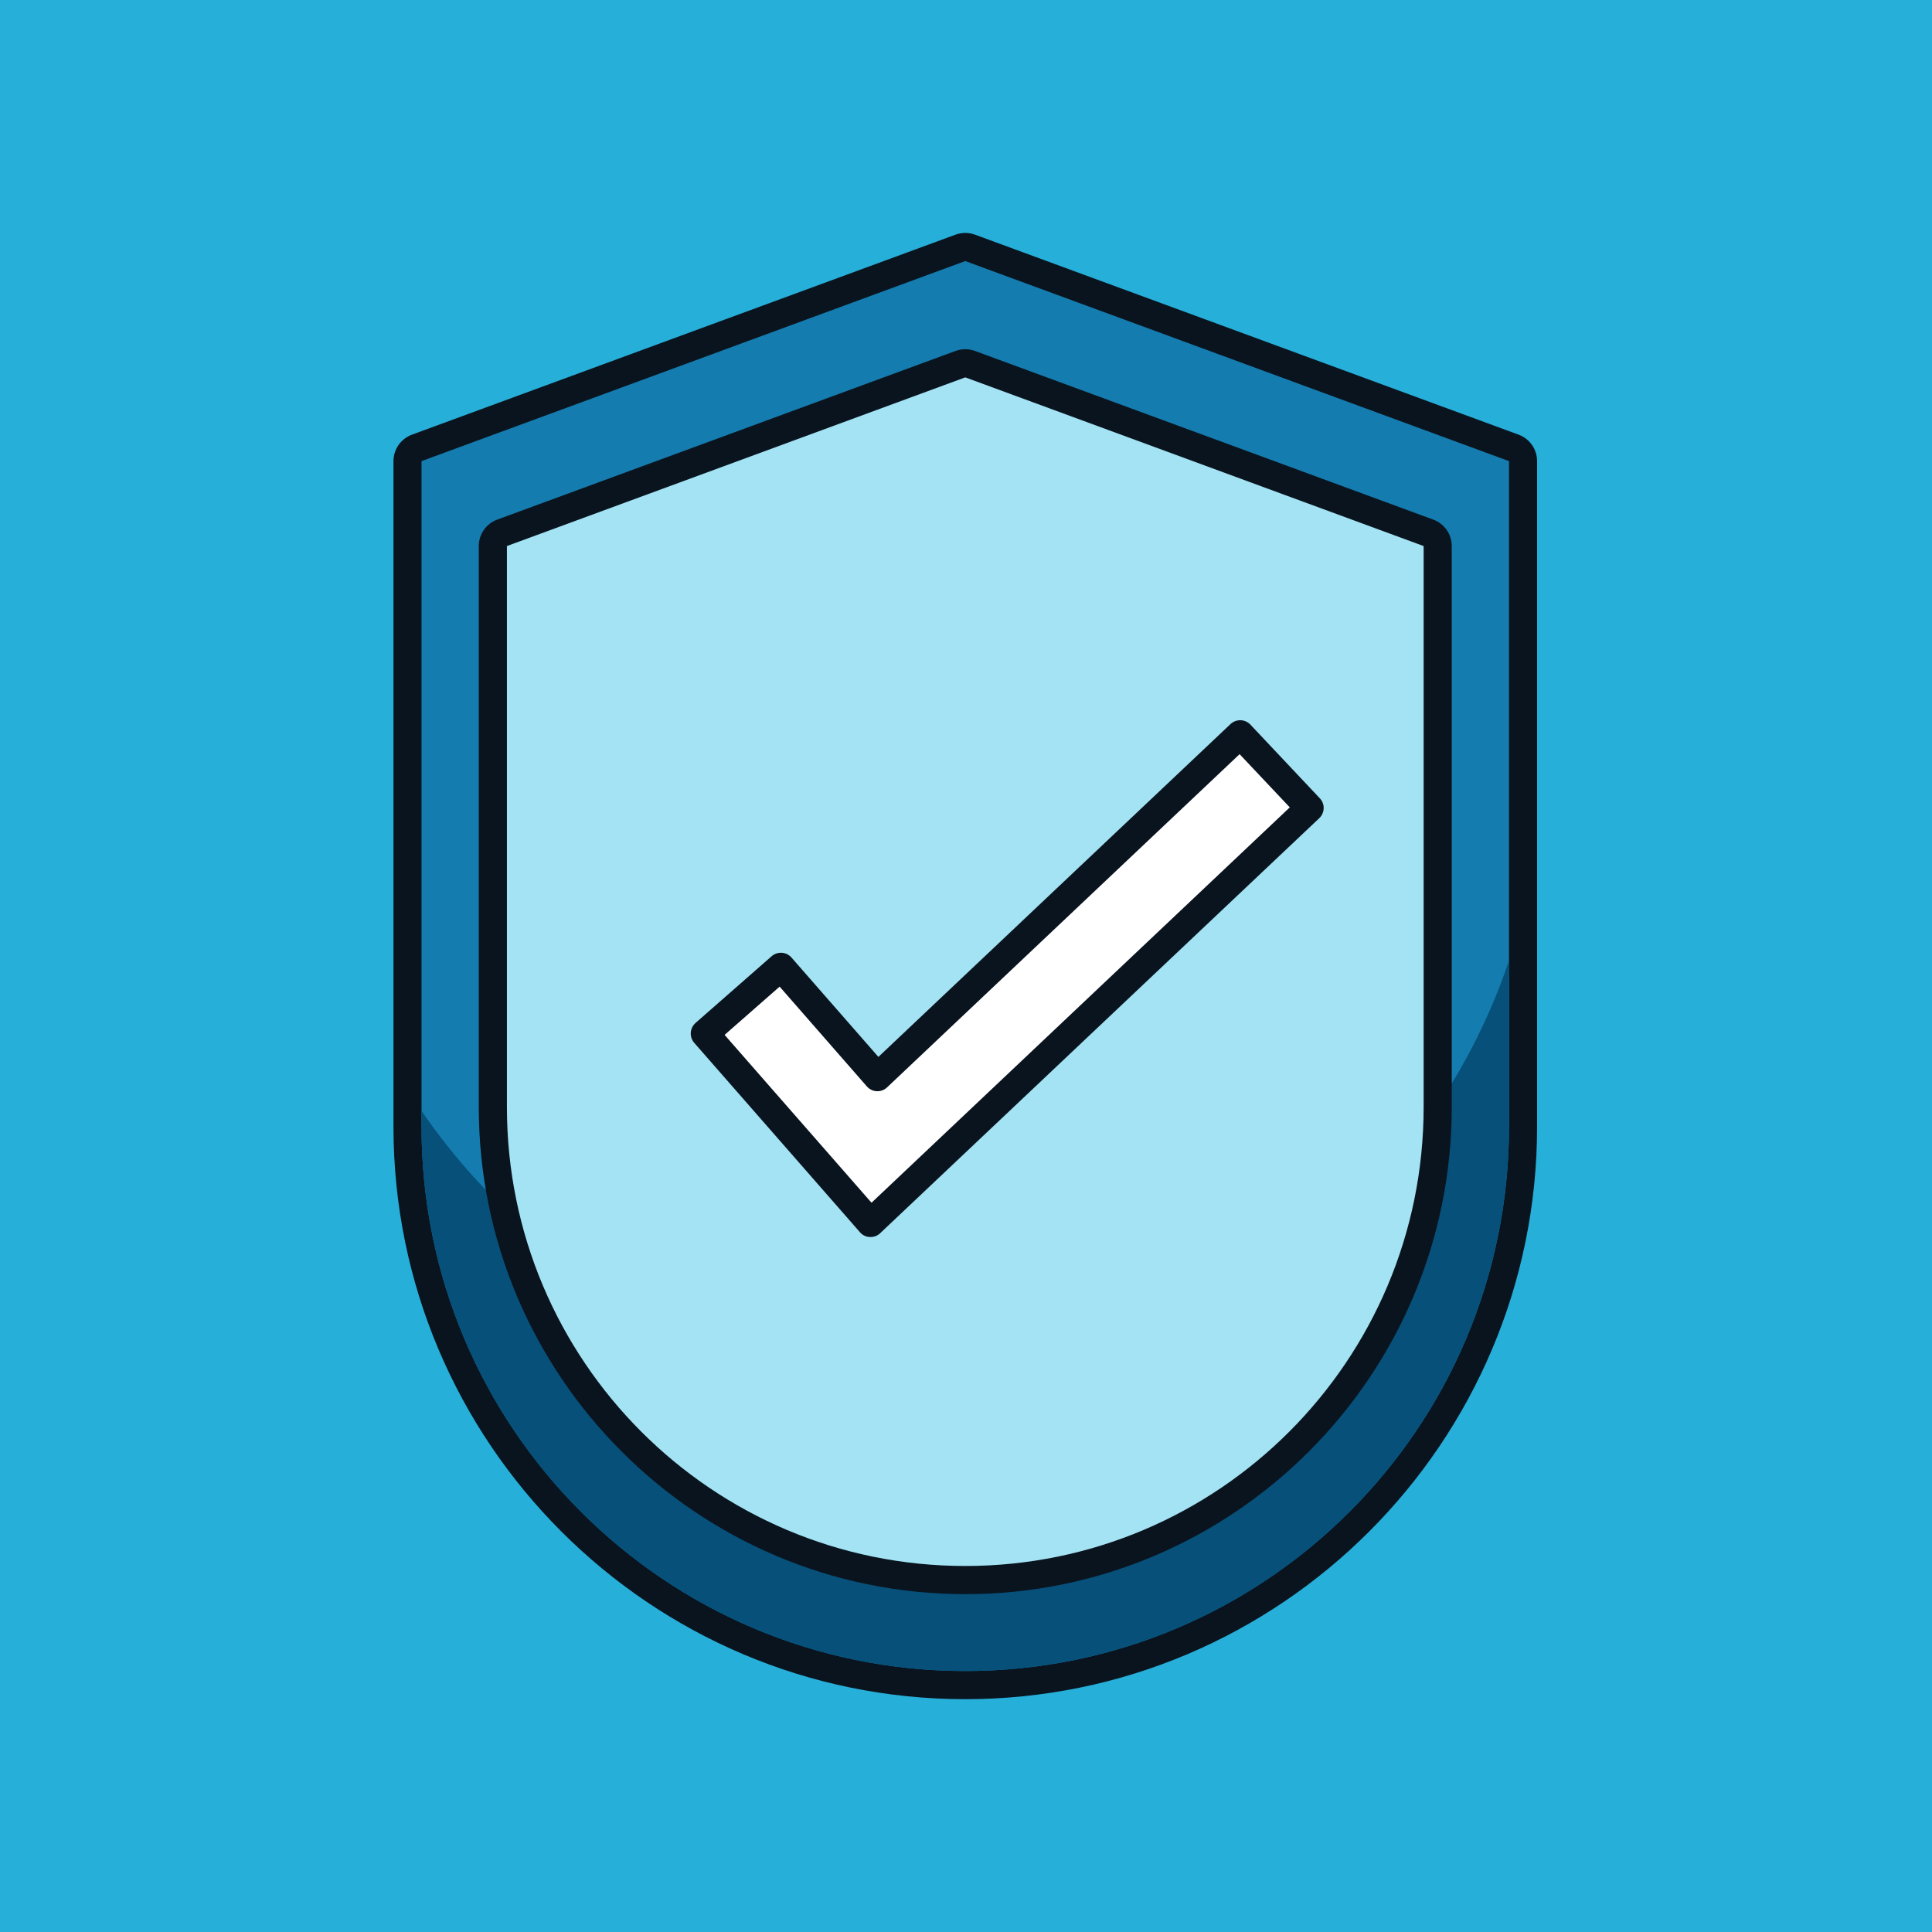
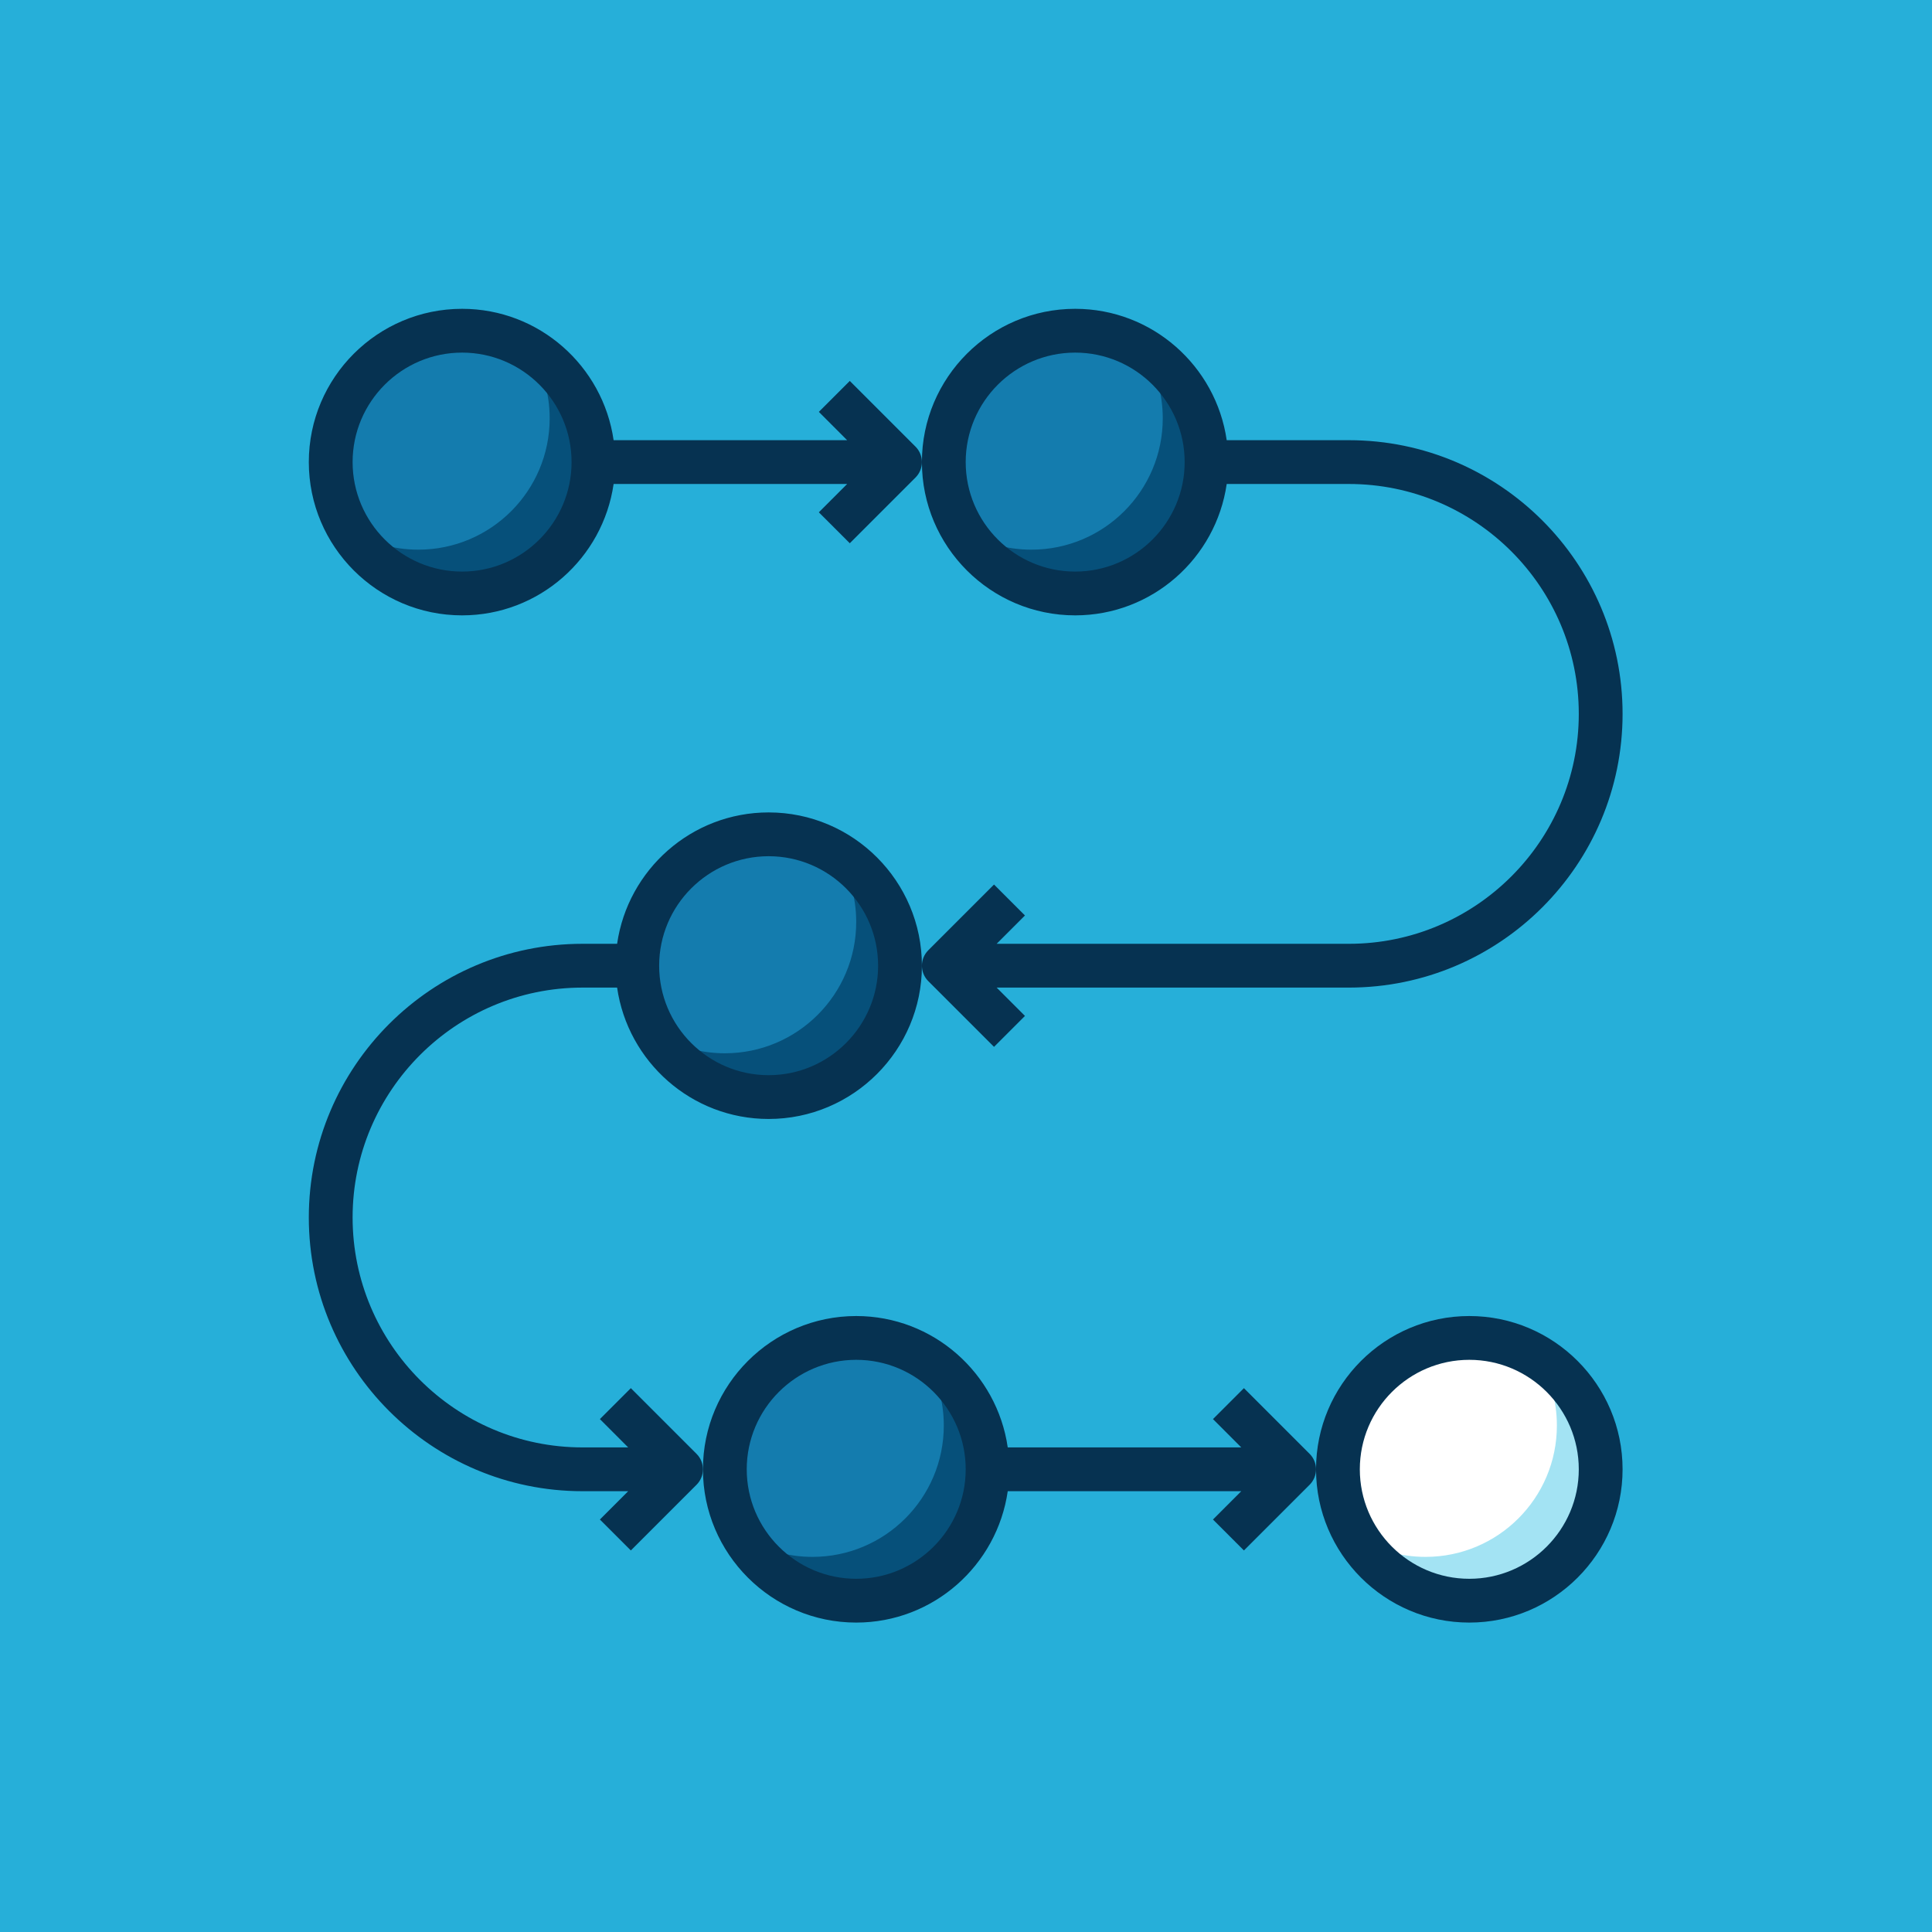
<svg xmlns="http://www.w3.org/2000/svg" width="375" viewBox="0 0 375 375" height="375" version="1.0">
  <defs>
    <clipPath id="a">
-       <path d="M 76.359 45.012 L 298.359 45.012 L 298.359 330 L 76.359 330 Z M 76.359 45.012" />
+       <path d="M 136 255 L 256 255 L 256 314.941 L 136 314.941 Z M 136 255" />
+     </clipPath>
+     <clipPath id="b">
+       <path d="M 255 255 L 314.941 255 L 314.941 314.941 L 255 314.941 Z M 255 255" />
+     </clipPath>
+     <clipPath id="c">
+       <path d="M 59.941 157 L 179 157 L 179 301 L 59.941 301 Z M 59.941 157" />
+     </clipPath>
+     <clipPath id="d">
+       <path d="M 59.941 59.941 L 179 59.941 L 179 120 L 59.941 120 Z M 59.941 59.941" />
+     </clipPath>
+     <clipPath id="e">
+       <path d="M 178 59.941 L 314.941 59.941 L 314.941 204 L 178 204 Z M 178 59.941" />
    </clipPath>
  </defs>
  <path fill="#FFF" d="M-37.5 -37.5H412.5V412.5H-37.5z" />
+   <path fill="#FFF" d="M-37.5 -37.5H412.5V412.5H-37.5z" />
  <path fill="#26AFD9" d="M-37.5 -37.5H412.5V412.5H-37.5z" />
-   <path fill="#147CAE" d="M 187.359 327.082 C 127.664 327.082 79.094 278.445 79.094 218.672 L 79.094 89.504 C 79.094 88.371 79.805 87.344 80.879 86.945 L 186.418 48.109 C 186.719 47.996 187.047 47.945 187.359 47.945 C 187.672 47.945 187.996 47.996 188.297 48.109 L 293.84 86.945 C 294.91 87.344 295.621 88.371 295.621 89.504 L 295.621 218.672 C 295.621 278.445 247.051 327.082 187.359 327.082" />
+   <path fill="#147CAE" d="M 115.191 89.691 C 115.191 90.527 115.148 91.359 115.07 92.191 C 114.988 93.023 114.863 93.848 114.703 94.668 C 114.539 95.484 114.336 96.293 114.094 97.094 C 113.852 97.895 113.57 98.68 113.25 99.449 C 112.93 100.223 112.574 100.977 112.18 101.711 C 111.785 102.449 111.359 103.164 110.895 103.859 C 110.43 104.551 109.934 105.223 109.402 105.867 C 108.875 106.516 108.312 107.133 107.723 107.723 C 107.133 108.312 106.516 108.875 105.867 109.402 C 105.223 109.934 104.551 110.43 103.859 110.895 C 103.164 111.359 102.449 111.785 101.711 112.18 C 100.977 112.574 100.223 112.93 99.449 113.25 C 98.68 113.57 97.895 113.852 97.094 114.094 C 96.293 114.336 95.484 114.539 94.668 114.703 C 93.848 114.863 93.023 114.988 92.191 115.07 C 91.359 115.148 90.527 115.191 89.691 115.191 C 88.855 115.191 88.023 115.148 87.191 115.07 C 86.359 114.988 85.535 114.863 84.715 114.703 C 83.898 114.539 83.09 114.336 82.289 114.094 C 81.488 113.852 80.703 113.57 79.934 113.25 C 79.16 112.93 78.406 112.574 77.672 112.18 C 76.934 111.785 76.219 111.359 75.523 110.895 C 74.828 110.43 74.16 109.934 73.516 109.402 C 72.867 108.875 72.25 108.312 71.66 107.723 C 71.07 107.133 70.508 106.516 69.98 105.867 C 69.449 105.223 68.953 104.551 68.488 103.859 C 68.023 103.164 67.598 102.449 67.203 101.711 C 66.809 100.977 66.453 100.223 66.133 99.449 C 65.812 98.68 65.531 97.895 65.289 97.094 C 65.047 96.293 64.844 95.484 64.68 94.668 C 64.52 93.848 64.395 93.023 64.312 92.191 C 64.23 91.359 64.191 90.527 64.191 89.691 C 64.191 88.855 64.23 88.023 64.312 87.191 C 64.395 86.359 64.52 85.535 64.68 84.715 C 64.844 83.898 65.047 83.09 65.289 82.289 C 65.531 81.488 65.812 80.703 66.133 79.934 C 66.453 79.16 66.809 78.406 67.203 77.672 C 67.598 76.934 68.023 76.219 68.488 75.523 C 68.953 74.828 69.449 74.16 69.98 73.516 C 70.508 72.867 71.07 72.25 71.66 71.66 C 72.25 71.07 72.867 70.508 73.516 69.98 C 74.16 69.449 74.828 68.953 75.523 68.488 C 76.219 68.023 76.934 67.598 77.672 67.203 C 78.406 66.809 79.16 66.453 79.934 66.133 C 80.703 65.812 81.488 65.531 82.289 65.289 C 83.09 65.047 83.898 64.844 84.715 64.68 C 85.535 64.52 86.359 64.395 87.191 64.312 C 88.023 64.23 88.855 64.191 89.691 64.191 C 90.527 64.191 91.359 64.23 92.191 64.312 C 93.023 64.395 93.848 64.52 94.668 64.68 C 95.484 64.844 96.293 65.047 97.094 65.289 C 97.895 65.531 98.68 65.812 99.449 66.133 C 100.223 66.453 100.977 66.809 101.711 67.203 C 102.449 67.598 103.164 68.023 103.859 68.488 C 104.551 68.953 105.223 69.449 105.867 69.98 C 106.516 70.508 107.133 71.07 107.723 71.66 C 108.312 72.25 108.875 72.867 109.402 73.516 C 109.934 74.16 110.43 74.828 110.895 75.523 C 111.359 76.219 111.785 76.934 112.18 77.672 C 112.574 78.406 112.93 79.16 113.25 79.934 C 113.57 80.703 113.852 81.488 114.094 82.289 C 114.336 83.09 114.539 83.898 114.703 84.715 C 114.863 85.535 114.988 86.359 115.07 87.191 C 115.148 88.023 115.191 88.855 115.191 89.691 Z M 115.191 89.691" />
+   <path fill="#147CAE" d="M 234.191 89.691 C 234.191 90.527 234.148 91.359 234.07 92.191 C 233.988 93.023 233.863 93.848 233.703 94.668 C 233.539 95.484 233.336 96.293 233.094 97.094 C 232.852 97.895 232.57 98.68 232.25 99.449 C 231.93 100.223 231.574 100.977 231.18 101.711 C 230.785 102.449 230.359 103.164 229.895 103.859 C 229.43 104.551 228.934 105.223 228.402 105.867 C 227.875 106.516 227.312 107.133 226.723 107.723 C 226.133 108.312 225.516 108.875 224.867 109.402 C 224.223 109.934 223.551 110.43 222.859 110.895 C 222.164 111.359 221.449 111.785 220.711 112.18 C 219.977 112.574 219.223 112.93 218.449 113.25 C 217.68 113.57 216.895 113.852 216.094 114.094 C 215.293 114.336 214.484 114.539 213.668 114.703 C 212.848 114.863 212.023 114.988 211.191 115.07 C 210.359 115.148 209.527 115.191 208.691 115.191 C 207.855 115.191 207.023 115.148 206.191 115.07 C 205.359 114.988 204.535 114.863 203.715 114.703 C 202.898 114.539 202.09 114.336 201.289 114.094 C 200.488 113.852 199.703 113.57 198.934 113.25 C 198.16 112.93 197.406 112.574 196.672 112.18 C 195.934 111.785 195.219 111.359 194.523 110.895 C 193.828 110.43 193.16 109.934 192.516 109.402 C 191.867 108.875 191.25 108.312 190.66 107.723 C 190.07 107.133 189.508 106.516 188.98 105.867 C 188.449 105.223 187.953 104.551 187.488 103.859 C 187.023 103.164 186.598 102.449 186.203 101.711 C 185.809 100.977 185.453 100.223 185.133 99.449 C 184.812 98.68 184.531 97.895 184.289 97.094 C 184.047 96.293 183.844 95.484 183.68 94.668 C 183.52 93.848 183.395 93.023 183.312 92.191 C 183.23 91.359 183.191 90.527 183.191 89.691 C 183.191 88.855 183.23 88.023 183.312 87.191 C 183.395 86.359 183.52 85.535 183.68 84.715 C 183.844 83.898 184.047 83.09 184.289 82.289 C 184.531 81.488 184.812 80.703 185.133 79.934 C 185.453 79.16 185.809 78.406 186.203 77.672 C 186.598 76.934 187.023 76.219 187.488 75.523 C 187.953 74.828 188.449 74.16 188.98 73.516 C 189.508 72.867 190.07 72.25 190.66 71.66 C 191.25 71.07 191.867 70.508 192.516 69.98 C 193.16 69.449 193.828 68.953 194.523 68.488 C 195.219 68.023 195.934 67.598 196.672 67.203 C 197.406 66.809 198.16 66.453 198.934 66.133 C 199.703 65.812 200.488 65.531 201.289 65.289 C 202.09 65.047 202.898 64.844 203.715 64.68 C 204.535 64.52 205.359 64.395 206.191 64.312 C 207.023 64.23 207.855 64.191 208.691 64.191 C 209.527 64.191 210.359 64.23 211.191 64.312 C 212.023 64.395 212.848 64.52 213.668 64.68 C 214.484 64.844 215.293 65.047 216.094 65.289 C 216.895 65.531 217.68 65.812 218.449 66.133 C 219.223 66.453 219.977 66.809 220.711 67.203 C 221.449 67.598 222.164 68.023 222.859 68.488 C 223.551 68.953 224.223 69.449 224.867 69.98 C 225.516 70.508 226.133 71.07 226.723 71.66 C 227.312 72.25 227.875 72.867 228.402 73.516 C 228.934 74.16 229.43 74.828 229.895 75.523 C 230.359 76.219 230.785 76.934 231.18 77.672 C 231.574 78.406 231.93 79.16 232.25 79.934 C 232.57 80.703 232.852 81.488 233.094 82.289 C 233.336 83.09 233.539 83.898 233.703 84.715 C 233.863 85.535 233.988 86.359 234.07 87.191 C 234.148 88.023 234.191 88.855 234.191 89.691 Z M 234.191 89.691" />
+   <path fill="#147CAE" d="M 191.691 285.191 C 191.691 286.027 191.648 286.859 191.57 287.691 C 191.488 288.523 191.363 289.348 191.203 290.168 C 191.039 290.984 190.836 291.793 190.594 292.594 C 190.352 293.395 190.07 294.18 189.75 294.949 C 189.43 295.723 189.074 296.477 188.68 297.211 C 188.285 297.949 187.859 298.664 187.395 299.359 C 186.93 300.051 186.434 300.723 185.902 301.367 C 185.375 302.016 184.812 302.633 184.223 303.223 C 183.633 303.812 183.016 304.375 182.367 304.902 C 181.723 305.434 181.051 305.93 180.359 306.395 C 179.664 306.859 178.949 307.285 178.211 307.68 C 177.477 308.074 176.723 308.43 175.949 308.75 C 175.18 309.07 174.395 309.352 173.594 309.594 C 172.793 309.836 171.984 310.039 171.168 310.203 C 170.348 310.363 169.523 310.488 168.691 310.57 C 167.859 310.648 167.027 310.691 166.191 310.691 C 165.355 310.691 164.523 310.648 163.691 310.57 C 162.859 310.488 162.035 310.363 161.215 310.203 C 160.398 310.039 159.59 309.836 158.789 309.594 C 157.988 309.352 157.203 309.07 156.434 308.75 C 155.66 308.43 154.906 308.074 154.172 307.68 C 153.434 307.285 152.719 306.859 152.023 306.395 C 151.328 305.93 150.66 305.434 150.016 304.902 C 149.367 304.375 148.75 303.812 148.16 303.223 C 147.57 302.633 147.008 302.016 146.48 301.367 C 145.949 300.723 145.453 300.051 144.988 299.359 C 144.523 298.664 144.098 297.949 143.703 297.211 C 143.309 296.477 142.953 295.723 142.633 294.949 C 142.312 294.18 142.031 293.395 141.789 292.594 C 141.547 291.793 141.344 290.984 141.18 290.168 C 141.02 289.348 140.895 288.523 140.812 287.691 C 140.73 286.859 140.691 286.027 140.691 285.191 C 140.691 284.355 140.73 283.523 140.812 282.691 C 140.895 281.859 141.02 281.035 141.18 280.215 C 141.344 279.398 141.547 278.59 141.789 277.789 C 142.031 276.988 142.312 276.203 142.633 275.434 C 142.953 274.66 143.309 273.906 143.703 273.172 C 144.098 272.434 144.523 271.719 144.988 271.023 C 145.453 270.328 145.949 269.66 146.48 269.016 C 147.008 268.367 147.57 267.75 148.16 267.16 C 148.75 266.57 149.367 266.008 150.016 265.48 C 150.66 264.949 151.328 264.453 152.023 263.988 C 152.719 263.523 153.434 263.098 154.172 262.703 C 154.906 262.309 155.66 261.953 156.434 261.633 C 157.203 261.312 157.988 261.031 158.789 260.789 C 159.59 260.547 160.398 260.344 161.215 260.18 C 162.035 260.02 162.859 259.895 163.691 259.812 C 164.523 259.73 165.355 259.691 166.191 259.691 C 167.027 259.691 167.859 259.73 168.691 259.812 C 169.523 259.895 170.348 260.02 171.168 260.18 C 171.984 260.344 172.793 260.547 173.594 260.789 C 174.395 261.031 175.18 261.312 175.949 261.633 C 176.723 261.953 177.477 262.309 178.211 262.703 C 178.949 263.098 179.664 263.523 180.359 263.988 C 181.051 264.453 181.723 264.949 182.367 265.48 C 183.016 266.008 183.633 266.57 184.223 267.16 C 184.812 267.75 185.375 268.367 185.902 269.016 C 186.434 269.66 186.93 270.328 187.395 271.023 C 187.859 271.719 188.285 272.434 188.68 273.172 C 189.074 273.906 189.43 274.66 189.75 275.434 C 190.07 276.203 190.352 276.988 190.594 277.789 C 190.836 278.59 191.039 279.398 191.203 280.215 C 191.363 281.035 191.488 281.859 191.57 282.691 C 191.648 283.523 191.691 284.355 191.691 285.191 Z M 191.691 285.191" />
+   <path fill="#FFF" d="M 310.691 285.191 C 310.691 286.027 310.648 286.859 310.57 287.691 C 310.488 288.523 310.363 289.348 310.203 290.168 C 310.039 290.984 309.836 291.793 309.594 292.594 C 309.352 293.395 309.07 294.18 308.75 294.949 C 308.43 295.723 308.074 296.477 307.68 297.211 C 307.285 297.949 306.859 298.664 306.395 299.359 C 305.93 300.051 305.434 300.723 304.902 301.367 C 304.375 302.016 303.812 302.633 303.223 303.223 C 302.633 303.812 302.016 304.375 301.367 304.902 C 300.723 305.434 300.051 305.93 299.359 306.395 C 298.664 306.859 297.949 307.285 297.211 307.68 C 296.477 308.074 295.723 308.43 294.949 308.75 C 294.18 309.07 293.395 309.352 292.594 309.594 C 291.793 309.836 290.984 310.039 290.168 310.203 C 289.348 310.363 288.523 310.488 287.691 310.57 C 286.859 310.648 286.027 310.691 285.191 310.691 C 284.355 310.691 283.523 310.648 282.691 310.57 C 281.859 310.488 281.035 310.363 280.215 310.203 C 279.398 310.039 278.59 309.836 277.789 309.594 C 276.988 309.352 276.203 309.07 275.434 308.75 C 274.66 308.43 273.906 308.074 273.172 307.68 C 272.434 307.285 271.719 306.859 271.023 306.395 C 270.328 305.93 269.66 305.434 269.016 304.902 C 268.367 304.375 267.75 303.812 267.16 303.223 C 266.57 302.633 266.008 302.016 265.48 301.367 C 264.949 300.723 264.453 300.051 263.988 299.359 C 263.523 298.664 263.098 297.949 262.703 297.211 C 262.309 296.477 261.953 295.723 261.633 294.949 C 261.312 294.18 261.031 293.395 260.789 292.594 C 260.547 291.793 260.344 290.984 260.18 290.168 C 260.02 289.348 259.895 288.523 259.812 287.691 C 259.73 286.859 259.691 286.027 259.691 285.191 C 259.691 284.355 259.73 283.523 259.812 282.691 C 259.895 281.859 260.02 281.035 260.18 280.215 C 260.344 279.398 260.547 278.59 260.789 277.789 C 261.031 276.988 261.312 276.203 261.633 275.434 C 261.953 274.66 262.309 273.906 262.703 273.172 C 263.098 272.434 263.523 271.719 263.988 271.023 C 264.453 270.328 264.949 269.66 265.48 269.016 C 266.008 268.367 266.57 267.75 267.16 267.16 C 267.75 266.57 268.367 266.008 269.016 265.48 C 269.66 264.949 270.328 264.453 271.023 263.988 C 271.719 263.523 272.434 263.098 273.172 262.703 C 273.906 262.309 274.66 261.953 275.434 261.633 C 276.203 261.312 276.988 261.031 277.789 260.789 C 278.59 260.547 279.398 260.344 280.215 260.18 C 281.035 260.02 281.859 259.895 282.691 259.812 C 283.523 259.73 284.355 259.691 285.191 259.691 C 286.027 259.691 286.859 259.73 287.691 259.812 C 288.523 259.895 289.348 260.02 290.168 260.18 C 290.984 260.344 291.793 260.547 292.594 260.789 C 293.395 261.031 294.18 261.312 294.949 261.633 C 295.723 261.953 296.477 262.309 297.211 262.703 C 297.949 263.098 298.664 263.523 299.359 263.988 C 300.051 264.453 300.723 264.949 301.367 265.48 C 302.016 266.008 302.633 266.57 303.223 267.16 C 303.812 267.75 304.375 268.367 304.902 269.016 C 305.434 269.66 305.93 270.328 306.395 271.023 C 306.859 271.719 307.285 272.434 307.68 273.172 C 308.074 273.906 308.43 274.66 308.75 275.434 C 309.07 276.203 309.352 276.988 309.594 277.789 C 309.836 278.59 310.039 279.398 310.203 280.215 C 310.363 281.035 310.488 281.859 310.57 282.691 C 310.648 283.523 310.691 284.355 310.691 285.191 Z M 310.691 285.191" />
+   <path fill="#147CAE" d="M 174.691 187.441 C 174.691 188.277 174.648 189.109 174.57 189.941 C 174.488 190.773 174.363 191.598 174.203 192.418 C 174.039 193.234 173.836 194.043 173.594 194.844 C 173.352 195.645 173.07 196.43 172.75 197.199 C 172.43 197.973 172.074 198.727 171.68 199.461 C 171.285 200.199 170.859 200.914 170.395 201.609 C 169.93 202.301 169.434 202.973 168.902 203.617 C 168.375 204.266 167.812 204.883 167.223 205.473 C 166.633 206.062 166.016 206.625 165.367 207.152 C 164.723 207.684 164.051 208.18 163.359 208.645 C 162.664 209.109 161.949 209.535 161.211 209.93 C 160.477 210.324 159.723 210.68 158.949 211 C 158.18 211.32 157.395 211.602 156.594 211.844 C 155.793 212.086 154.984 212.289 154.168 212.453 C 153.348 212.613 152.523 212.738 151.691 212.82 C 150.859 212.898 150.027 212.941 149.191 212.941 C 148.355 212.941 147.523 212.898 146.691 212.82 C 145.859 212.738 145.035 212.613 144.215 212.453 C 143.398 212.289 142.59 212.086 141.789 211.844 C 140.988 211.602 140.203 211.32 139.434 211 C 138.66 210.68 137.906 210.324 137.172 209.93 C 136.434 209.535 135.719 209.109 135.023 208.645 C 134.328 208.18 133.66 207.684 133.016 207.152 C 132.367 206.625 131.75 206.062 131.16 205.473 C 130.57 204.883 130.008 204.266 129.48 203.617 C 128.949 202.973 128.453 202.301 127.988 201.609 C 127.523 200.914 127.098 200.199 126.703 199.461 C 126.309 198.727 125.953 197.973 125.633 197.199 C 125.312 196.43 125.031 195.645 124.789 194.844 C 124.547 194.043 124.344 193.234 124.18 192.418 C 124.02 191.598 123.895 190.773 123.812 189.941 C 123.73 189.109 123.691 188.277 123.691 187.441 C 123.691 186.605 123.73 185.773 123.812 184.941 C 123.895 184.109 124.02 183.285 124.18 182.465 C 124.344 181.648 124.547 180.84 124.789 180.039 C 125.031 179.238 125.312 178.453 125.633 177.684 C 125.953 176.91 126.309 176.156 126.703 175.422 C 127.098 174.684 127.523 173.969 127.988 173.273 C 128.453 172.578 128.949 171.91 129.48 171.266 C 130.008 170.617 130.57 170 131.16 169.41 C 131.75 168.82 132.367 168.258 133.016 167.73 C 133.66 167.199 134.328 166.703 135.023 166.238 C 135.719 165.773 136.434 165.348 137.172 164.953 C 137.906 164.559 138.66 164.203 139.434 163.883 C 140.203 163.562 140.988 163.281 141.789 163.039 C 142.59 162.797 143.398 162.594 144.215 162.43 C 145.035 162.27 145.859 162.145 146.691 162.062 C 147.523 161.98 148.355 161.941 149.191 161.941 C 150.027 161.941 150.859 161.98 151.691 162.062 C 152.523 162.145 153.348 162.27 154.168 162.43 C 154.984 162.594 155.793 162.797 156.594 163.039 C 157.395 163.281 158.18 163.562 158.949 163.883 C 159.723 164.203 160.477 164.559 161.211 164.953 C 161.949 165.348 162.664 165.773 163.359 166.238 C 164.051 166.703 164.723 167.199 165.367 167.73 C 166.016 168.258 166.633 168.82 167.223 169.41 C 167.812 170 168.375 170.617 168.902 171.266 C 169.434 171.91 169.93 172.578 170.395 173.273 C 170.859 173.969 171.285 174.684 171.68 175.422 C 172.074 176.156 172.43 176.91 172.75 177.684 C 173.07 178.453 173.352 179.238 173.594 180.039 C 173.836 180.84 174.039 181.648 174.203 182.465 C 174.363 183.285 174.488 184.109 174.57 184.941 C 174.648 185.773 174.691 186.605 174.691 187.441 Z M 174.691 187.441" />
+   <path fill="#06507A" d="M 102.945 67.938 C 105.305 71.805 106.691 76.328 106.691 81.191 C 106.691 95.273 95.273 106.691 81.191 106.691 C 76.328 106.691 71.805 105.305 67.938 102.945 C 72.414 110.277 80.469 115.191 89.691 115.191 C 103.773 115.191 115.191 103.773 115.191 89.691 C 115.191 80.469 110.277 72.414 102.945 67.938 Z M 102.945 67.938" />
+   <path fill="#06507A" d="M 221.945 67.938 C 224.305 71.805 225.691 76.328 225.691 81.191 C 225.691 95.273 214.273 106.691 200.191 106.691 C 195.328 106.691 190.805 105.305 186.938 102.945 C 191.414 110.277 199.469 115.191 208.691 115.191 C 222.773 115.191 234.191 103.773 234.191 89.691 C 234.191 80.469 229.277 72.414 221.945 67.938 Z M 221.945 67.938" />
+   <path fill="#06507A" d="M 179.445 263.438 C 181.805 267.305 183.191 271.828 183.191 276.691 C 183.191 290.773 171.773 302.191 157.691 302.191 C 152.828 302.191 148.305 300.805 144.438 298.445 C 148.914 305.777 156.969 310.691 166.191 310.691 C 180.273 310.691 191.691 299.273 191.691 285.191 C 191.691 275.969 186.777 267.914 179.445 263.438 Z M 179.445 263.438" />
+   <path fill="#A3E3F3" d="M 298.445 263.438 C 300.805 267.305 302.191 271.828 302.191 276.691 C 302.191 290.773 290.773 302.191 276.691 302.191 C 271.828 302.191 267.305 300.805 263.438 298.445 C 267.914 305.777 275.969 310.691 285.191 310.691 C 299.273 310.691 310.691 299.273 310.691 285.191 C 310.691 275.969 305.777 267.914 298.445 263.438 Z M 298.445 263.438" />
+   <path fill="#06507A" d="M 162.445 165.688 C 164.805 169.555 166.191 174.078 166.191 178.941 C 166.191 193.023 154.773 204.441 140.691 204.441 C 135.828 204.441 131.305 203.055 127.438 200.695 C 131.914 208.027 139.969 212.941 149.191 212.941 C 163.273 212.941 174.691 201.523 174.691 187.441 C 174.691 178.219 169.777 170.164 162.445 165.688 Z M 162.445 165.688" />
  <g clip-path="url(#a)">
-     <path fill="#0A141F" d="M 187.359 45.211 C 186.719 45.211 186.082 45.324 185.477 45.543 L 79.938 84.375 C 77.793 85.172 76.371 87.223 76.371 89.504 L 76.371 218.672 C 76.371 279.953 126.156 329.809 187.359 329.809 C 248.559 329.809 298.348 279.953 298.348 218.672 L 298.348 89.504 C 298.348 87.223 296.926 85.172 294.777 84.375 L 189.238 45.543 C 188.637 45.324 187.996 45.211 187.359 45.211 Z M 187.359 50.672 L 292.898 89.504 L 292.898 218.672 C 292.898 277.035 245.641 324.344 187.359 324.344 C 129.074 324.344 81.816 277.035 81.816 218.672 L 81.816 89.504 L 187.359 50.672" />
+     <path fill="#063251" d="M 166.191 314.941 C 181.148 314.941 193.527 303.836 195.602 289.441 L 240.93 289.441 L 235.438 294.938 L 241.445 300.945 L 254.195 288.195 C 255.027 287.367 255.441 286.277 255.441 285.191 C 255.441 284.105 255.027 283.016 254.195 282.188 L 241.445 269.438 L 235.438 275.445 L 240.93 280.941 L 195.602 280.941 C 193.527 266.547 181.148 255.441 166.191 255.441 C 149.789 255.441 136.441 268.785 136.441 285.191 C 136.441 301.594 149.789 314.941 166.191 314.941 Z M 166.191 263.941 C 177.906 263.941 187.441 273.477 187.441 285.191 C 187.441 296.906 177.906 306.441 166.191 306.441 C 154.477 306.441 144.941 296.906 144.941 285.191 C 144.941 273.477 154.477 263.941 166.191 263.941 Z M 166.191 263.941" />
  </g>
-   <path fill="#06507A" d="M 180.09 267.547 C 139.27 267.547 103.258 246.973 81.816 215.617 L 81.816 218.672 C 81.816 277.035 129.074 324.344 187.359 324.344 C 245.641 324.344 292.898 277.035 292.898 218.672 L 292.898 186.449 C 277.027 233.602 232.52 267.547 180.09 267.547" />
-   <path fill="#A3E3F3" d="M 187.359 306.699 C 136.801 306.699 95.664 265.496 95.664 214.871 L 95.664 105.988 C 95.664 104.844 96.379 103.816 97.449 103.418 L 186.418 70.688 C 186.719 70.566 187.047 70.52 187.359 70.52 C 187.672 70.52 187.996 70.566 188.297 70.688 L 277.266 103.418 C 278.34 103.816 279.051 104.844 279.051 105.988 L 279.051 214.871 C 279.051 265.496 237.918 306.699 187.359 306.699" />
-   <path fill="#0A141F" d="M 187.359 67.781 C 186.719 67.781 186.082 67.902 185.477 68.117 L 96.508 100.859 C 94.363 101.645 92.93 103.695 92.93 105.988 L 92.93 214.871 C 92.93 267.004 135.293 309.426 187.359 309.426 C 239.422 309.426 281.785 267.004 281.785 214.871 L 281.785 105.988 C 281.785 103.695 280.352 101.645 278.207 100.859 L 189.238 68.117 C 188.637 67.902 187.996 67.781 187.359 67.781 Z M 187.359 73.246 L 276.328 105.988 L 276.328 214.871 C 276.328 264.074 236.496 303.957 187.359 303.957 C 138.223 303.957 98.391 264.074 98.391 214.871 L 98.391 105.988 L 187.359 73.246" />
-   <path fill="#FFF" d="M 168.969 237.379 L 136.801 200.617 L 151.574 187.656 L 170.316 209.078 L 240.727 142.52 L 254.199 156.832 L 168.969 237.379" />
-   <path fill="#0A141F" d="M 168.969 237.379 L 171.027 235.578 L 140.645 200.871 L 151.324 191.504 L 168.258 210.875 C 168.75 211.43 169.438 211.77 170.184 211.805 C 170.918 211.84 171.641 211.574 172.184 211.055 L 240.605 146.383 L 250.344 156.711 L 167.098 235.398 L 168.969 237.379 L 171.027 235.578 L 168.969 237.379 L 170.836 239.367 L 256.066 158.812 C 256.586 158.316 256.898 157.629 256.922 156.906 C 256.949 156.18 256.672 155.469 256.176 154.949 L 242.703 140.648 C 242.207 140.129 241.52 139.816 240.797 139.793 C 240.074 139.781 239.363 140.047 238.844 140.539 L 170.496 205.145 L 153.625 185.859 C 152.637 184.723 150.914 184.613 149.77 185.605 L 135.004 198.555 C 133.871 199.555 133.762 201.281 134.75 202.414 L 166.918 239.176 C 167.398 239.742 168.098 240.082 168.836 240.105 C 169.582 240.141 170.305 239.875 170.836 239.367 L 168.969 237.379" />
+   <g clip-path="url(#b)">
+     <path fill="#063251" d="M 285.191 314.941 C 301.594 314.941 314.941 301.594 314.941 285.191 C 314.941 268.785 301.594 255.441 285.191 255.441 C 268.789 255.441 255.441 268.785 255.441 285.191 C 255.441 301.594 268.789 314.941 285.191 314.941 Z M 285.191 263.941 C 296.906 263.941 306.441 273.477 306.441 285.191 C 306.441 296.906 296.906 306.441 285.191 306.441 C 273.477 306.441 263.941 296.906 263.941 285.191 C 263.941 273.477 273.477 263.941 285.191 263.941 Z M 285.191 263.941" />
+   </g>
+   <g clip-path="url(#c)">
+     <path fill="#063251" d="M 149.191 157.691 C 134.234 157.691 121.855 168.797 119.781 183.191 L 113.066 183.191 C 83.773 183.191 59.941 207.023 59.941 236.316 C 59.941 265.609 83.773 289.441 113.066 289.441 L 121.93 289.441 L 116.438 294.938 L 122.445 300.945 L 135.195 288.195 C 136.027 287.367 136.441 286.277 136.441 285.191 C 136.441 284.105 136.027 283.016 135.195 282.188 L 122.445 269.438 L 116.438 275.445 L 121.93 280.941 L 113.066 280.941 C 88.457 280.941 68.441 260.922 68.441 236.316 C 68.441 211.711 88.457 191.691 113.066 191.691 L 119.781 191.691 C 121.855 206.086 134.234 217.191 149.191 217.191 C 165.594 217.191 178.941 203.844 178.941 187.441 C 178.941 171.035 165.594 157.691 149.191 157.691 Z M 149.191 208.691 C 137.477 208.691 127.941 199.156 127.941 187.441 C 127.941 175.727 137.477 166.191 149.191 166.191 C 160.906 166.191 170.441 175.727 170.441 187.441 C 170.441 199.156 160.906 208.691 149.191 208.691 Z M 149.191 208.691" />
+   </g>
+   <g clip-path="url(#d)">
+     <path fill="#063251" d="M 164.945 73.938 L 158.938 79.945 L 164.43 85.441 L 119.102 85.441 C 117.027 71.047 104.648 59.941 89.691 59.941 C 73.289 59.941 59.941 73.285 59.941 89.691 C 59.941 106.094 73.289 119.441 89.691 119.441 C 104.648 119.441 117.027 108.336 119.102 93.941 L 164.43 93.941 L 158.938 99.438 L 164.945 105.445 L 177.695 92.695 C 178.527 91.867 178.941 90.777 178.941 89.691 C 178.941 88.605 178.527 87.516 177.695 86.688 Z M 89.691 110.941 C 77.977 110.941 68.441 101.406 68.441 89.691 C 68.441 77.977 77.977 68.441 89.691 68.441 C 101.406 68.441 110.941 77.977 110.941 89.691 C 110.941 101.406 101.406 110.941 89.691 110.941 Z M 89.691 110.941" />
+   </g>
+   <g clip-path="url(#e)">
+     <path fill="#063251" d="M 314.941 138.566 C 314.941 109.273 291.109 85.441 261.816 85.441 L 238.102 85.441 C 236.027 71.047 223.648 59.941 208.691 59.941 C 192.289 59.941 178.941 73.285 178.941 89.691 C 178.941 106.094 192.289 119.441 208.691 119.441 C 223.648 119.441 236.027 108.336 238.102 93.941 L 261.816 93.941 C 286.426 93.941 306.441 113.961 306.441 138.566 C 306.441 163.172 286.426 183.191 261.816 183.191 L 193.449 183.191 L 198.945 177.695 L 192.938 171.688 L 180.188 184.438 C 179.355 185.266 178.941 186.355 178.941 187.441 C 178.941 188.527 179.355 189.617 180.188 190.445 L 192.938 203.195 L 198.945 197.188 L 193.449 191.691 L 261.816 191.691 C 291.109 191.691 314.941 167.859 314.941 138.566 Z M 208.691 110.941 C 196.977 110.941 187.441 101.406 187.441 89.691 C 187.441 77.977 196.977 68.441 208.691 68.441 C 220.406 68.441 229.941 77.977 229.941 89.691 C 229.941 101.406 220.406 110.941 208.691 110.941 Z M 208.691 110.941" />
+   </g>
</svg>
